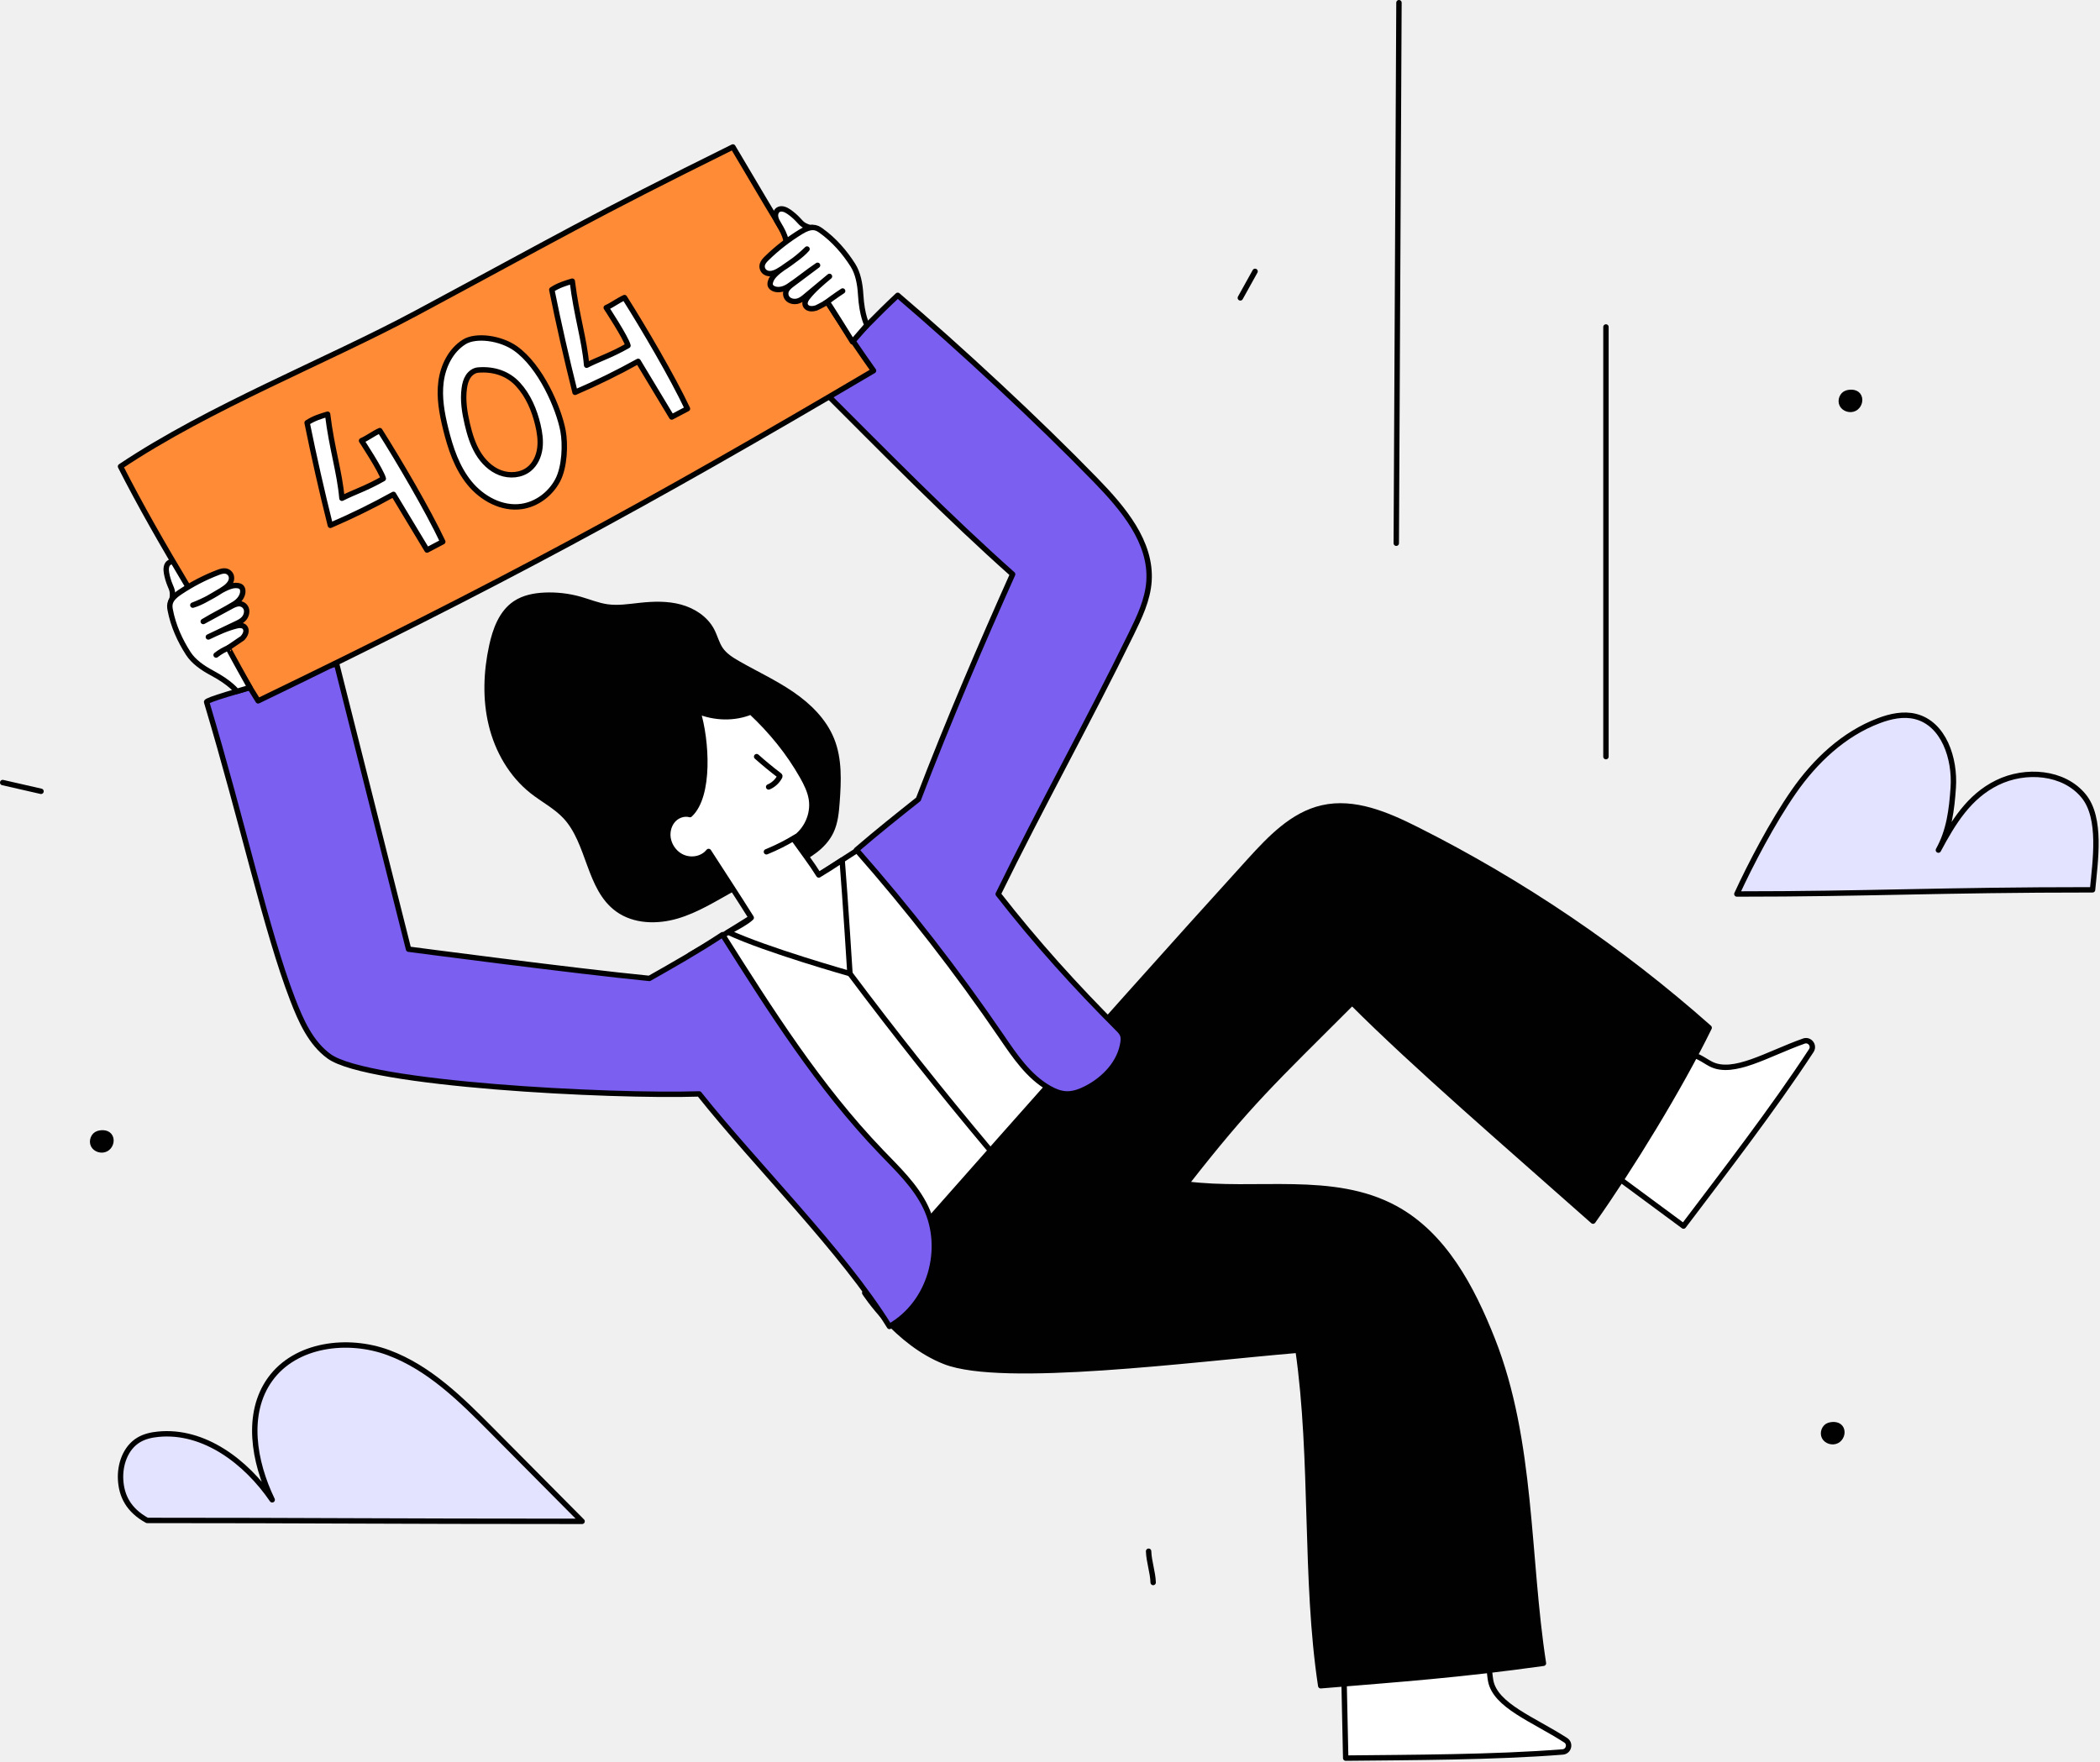
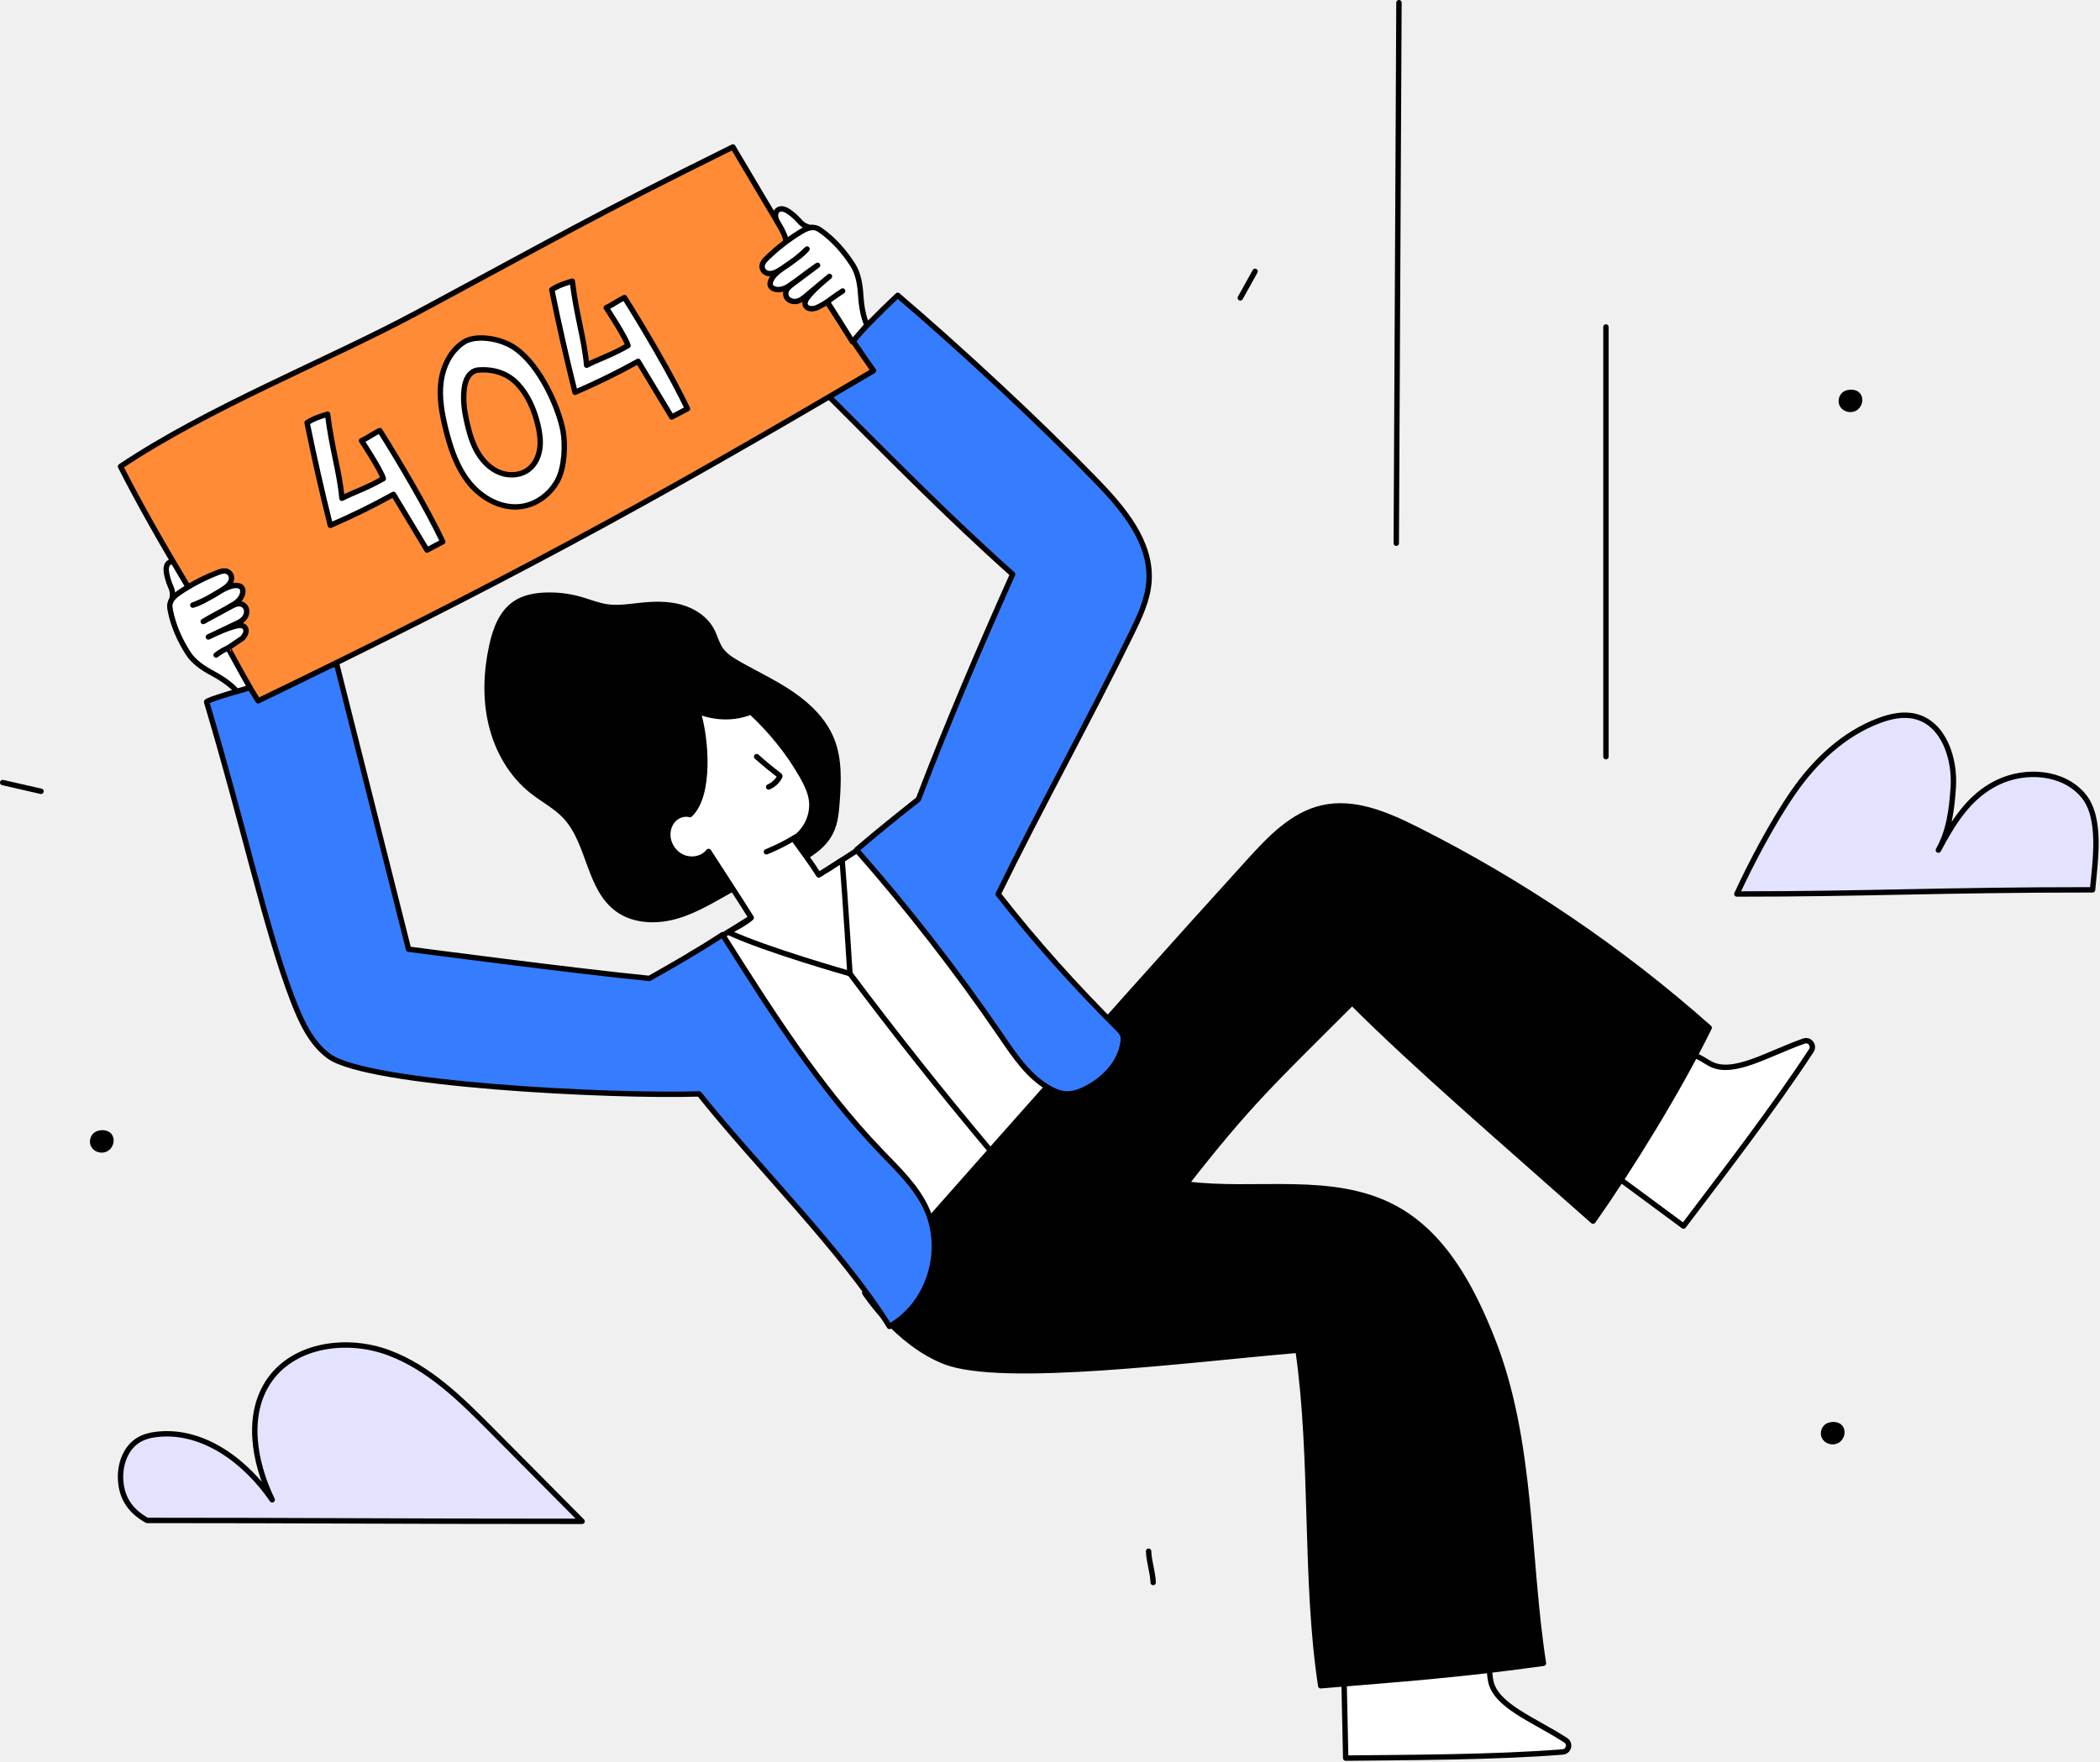
<svg xmlns="http://www.w3.org/2000/svg" width="584" height="490" viewBox="0 0 584 490" fill="none" style="width: 100%; height: 100%;">
  <g clip-path="url(#clip0_35_1269)">
    <path d="M446.608 325.091L468.177 341.027C479.033 326.657 493.186 308.33 503.715 292.216C504.641 290.799 503.241 289.004 501.645 289.569C491.525 293.15 482.046 299.188 475.762 295.951C473.539 294.806 471.243 292.719 468.917 293.64C467.898 294.043 467.186 294.956 466.524 295.829C458.569 306.326 450.614 316.823 446.606 325.091H446.608Z" fill="white" stroke="#010101" stroke-width="1.5" stroke-linecap="round" stroke-linejoin="round" />
    <path d="M241.441 234.488C253.685 244.237 265.93 253.987 278.174 263.736C283.243 267.772 288.538 272.112 290.791 278.186C292.68 283.278 292.167 288.915 293.064 294.272C293.504 296.897 294.288 299.563 293.766 302.173C293.313 304.435 291.929 306.381 290.578 308.251C282.39 319.588 274.121 331.016 263.762 340.411C262.415 341.633 260.983 342.848 259.25 343.399C255.767 344.506 252.052 342.683 249.079 340.558C243.829 336.805 239.451 331.98 235.197 327.127C227.149 317.949 219.381 308.527 211.835 298.933C206.555 292.22 201.372 285.406 196.952 278.098C194.541 274.112 193.106 270.116 191.916 265.611C199.553 261.465 238.639 236.436 241.44 234.489L241.441 234.488Z" fill="white" stroke="#010101" stroke-width="1.5" stroke-linecap="round" stroke-linejoin="round" />
    <path d="M373.659 462.198L374.231 489.01C392.24 488.818 415.395 488.817 434.585 487.3C436.272 487.167 436.837 484.962 435.415 484.044C426.395 478.224 415.823 474.412 414.543 467.46C414.09 465.001 414.338 461.908 412.188 460.63C411.246 460.07 410.088 460.064 408.993 460.074C395.823 460.194 382.653 460.314 373.659 462.197V462.198Z" fill="white" stroke="#010101" stroke-width="1.5" stroke-linecap="round" stroke-linejoin="round" />
    <path d="M240.473 359.607C240.473 359.607 307.055 283.914 347.474 239.488C353.19 233.205 359.439 226.601 367.719 224.711C376.622 222.679 385.715 226.581 393.875 230.681C423.258 245.444 450.709 264.046 475.31 285.865C467.182 302.522 453.33 325.104 443.017 339.652C418.778 318.154 393.728 296.605 376.015 278.891C353.849 301.057 347.463 306.736 329.814 329.325C349.35 331.847 370.643 326.683 387.958 336.074C401.561 343.452 409.34 358.199 415.026 372.591C426.211 400.905 424.653 433.151 429.221 462.634C405.764 465.916 389.982 467.006 367.286 468.886C362.783 439.201 365.345 405.987 360.985 375.552C330.987 378.08 278.825 384.963 262.817 378.743C249.43 373.541 240.472 359.606 240.472 359.606L240.473 359.607Z" fill="#010101" stroke="#010101" stroke-width="1.5" stroke-linecap="round" stroke-linejoin="round" />
    <path d="M581.929 247.5C582.673 239.518 584.525 227.601 579.449 221.396C573.908 214.623 563.267 213.84 555.411 217.696C547.555 221.553 543.176 228.731 539.056 236.452C542.062 231.051 542.765 225.257 543.188 219.09C543.744 210.978 540.562 201.254 532.674 199.283C529.307 198.442 525.738 199.23 522.491 200.455C512.719 204.14 504.768 211.657 498.811 220.234C492.854 228.812 486.819 240.399 483.014 248.662C520.011 248.662 539.169 247.5 581.929 247.5Z" fill="#E3E3FF" stroke="#010101" stroke-width="1.5" stroke-linecap="round" stroke-linejoin="round" />
    <path d="M161.877 423.154C153.968 415.18 144.687 405.835 136.778 397.861C128.266 389.279 119.375 380.448 108.043 376.24C96.711 372.033 82.191 373.828 75.124 383.634C68.256 393.165 70.581 406.59 75.694 417.166C68.471 406.606 56.749 397.679 44.016 398.921C42.125 399.105 40.22 399.525 38.588 400.497C34.89 402.697 33.277 407.387 33.547 411.682C33.817 415.977 35.633 420.002 40.912 422.899C87.839 422.899 105.382 423.155 161.878 423.155L161.877 423.154Z" fill="#E3E3FF" stroke="#010101" stroke-width="1.5" stroke-linecap="round" stroke-linejoin="round" />
    <path d="M220.659 240.091C224.833 238.069 229.089 235.482 231.089 231.297C232.299 228.767 232.555 225.901 232.762 223.104C233.194 217.26 233.46 211.186 231.275 205.749C229.139 200.435 224.841 196.25 220.109 193.025C215.377 189.799 210.147 187.388 205.179 184.539C203.378 183.506 201.556 182.364 200.38 180.653C199.274 179.045 198.836 177.075 197.925 175.348C196.185 172.051 192.786 169.855 189.189 168.876C185.592 167.898 181.788 168.011 178.08 168.405C175 168.733 171.891 169.249 168.825 168.811C166.242 168.443 163.807 167.413 161.296 166.703C158.099 165.799 154.755 165.414 151.436 165.567C148.584 165.699 145.664 166.261 143.293 167.851C139.453 170.426 137.74 175.172 136.761 179.691C135.202 186.885 134.906 194.432 136.642 201.586C138.377 208.74 142.236 215.479 148.01 220.046C151.041 222.443 154.571 224.242 157.214 227.062C164.066 234.375 163.664 247.051 171.786 252.921C176.432 256.279 182.786 256.378 188.284 254.757C193.782 253.136 198.689 250.012 203.708 247.244C208.727 244.476 214.535 243.055 220.66 240.089L220.659 240.091Z" fill="#010101" stroke="#010101" stroke-width="1.5" stroke-linecap="round" stroke-linejoin="round" />
    <path d="M191.872 226.572C190.354 226.169 188.662 226.679 187.514 227.751C186.366 228.823 185.749 230.4 185.71 231.971C185.644 234.667 187.331 237.324 189.798 238.412C192.266 239.5 195.365 238.952 197.064 236.834C200.771 242.602 205.416 249.651 208.915 255.263C207.485 256.575 205.58 257.564 202.479 259.275C213.14 264.271 236.369 270.812 236.369 270.812C236.369 270.812 235.067 249.941 234.198 239.231C231.474 241.057 229.951 241.993 227.696 243.369C225.751 240.229 223.008 236.629 220.677 233.345C224.265 231.049 226.302 226.549 225.661 222.338C225.313 220.056 224.265 217.944 223.129 215.934C219.397 209.331 214.55 203.359 208.836 198.012C204.204 199.908 198.781 199.773 194.041 197.814C196.535 205.89 197.502 221.315 191.872 226.572Z" fill="white" stroke="#010101" stroke-width="1.5" stroke-linecap="round" stroke-linejoin="round" />
    <path d="M210.417 210.457C212.442 212.261 214.536 213.986 216.693 215.629C216.771 215.688 216.854 215.757 216.871 215.853C216.885 215.934 216.847 216.013 216.808 216.086C216.15 217.33 215.052 218.335 213.756 218.882" stroke="#010101" stroke-width="1.5" stroke-linecap="round" stroke-linejoin="round" />
-     <path d="M255.398 222.315C249.796 226.765 244.194 231.216 238.176 236.388C252.659 252.837 266.131 270.176 278.49 288.275C282.209 293.721 286.035 299.433 291.766 302.694C293.202 303.511 294.774 304.166 296.424 304.256C298.425 304.365 300.38 303.637 302.161 302.719C307.186 300.127 311.515 295.537 312.316 289.94C312.409 289.289 312.452 288.61 312.245 287.985C311.996 287.233 311.416 286.645 310.856 286.085C299.178 274.411 288.083 262.154 277.593 248.685C289.737 223.841 302.43 201.19 314.574 176.346C316.856 171.677 319.18 166.858 319.529 161.673C320.263 150.76 312.303 141.389 304.685 133.54C288.585 116.954 267.051 97.007 249.652 82.143C238.023 92.971 228.428 104.571 225.926 105.679C247.678 127.431 263.481 143.575 281.609 159.729C273.252 178.391 263.799 200.342 255.398 222.315Z" fill="#7B5FF1" stroke="#010101" stroke-width="1.5" stroke-linecap="round" stroke-linejoin="round" />
-     <path d="M93.614 184.65L113.619 264.013C113.619 264.013 160.013 270.127 180.586 272.14C187.373 268.294 194.161 264.448 200.931 259.977C214.281 281.099 227.756 302.382 245.066 320.402C249.643 325.167 254.57 329.819 257.429 335.776C262.932 347.241 258.771 362.456 247.357 368.946C234.325 347.903 210.245 324.152 194.446 304.267C169.574 305.065 102.439 301.621 91.576 293.848C86.413 290.154 83.649 283.873 81.371 277.947C73.98 258.72 67.792 229.806 57.459 195.261C57.151 194.231 93.614 184.65 93.614 184.65Z" fill="#7B5FF1" stroke="#010101" stroke-width="1.5" stroke-linecap="round" stroke-linejoin="round" />
+     <path d="M255.398 222.315C249.796 226.765 244.194 231.216 238.176 236.388C252.659 252.837 266.131 270.176 278.49 288.275C282.209 293.721 286.035 299.433 291.766 302.694C293.202 303.511 294.774 304.166 296.424 304.256C298.425 304.365 300.38 303.637 302.161 302.719C307.186 300.127 311.515 295.537 312.316 289.94C312.409 289.289 312.452 288.61 312.245 287.985C311.996 287.233 311.416 286.645 310.856 286.085C299.178 274.411 288.083 262.154 277.593 248.685C289.737 223.841 302.43 201.19 314.574 176.346C316.856 171.677 319.18 166.858 319.529 161.673C320.263 150.76 312.303 141.389 304.685 133.54C288.585 116.954 267.051 97.007 249.652 82.143C238.023 92.971 228.428 104.571 225.926 105.679C247.678 127.431 263.481 143.575 281.609 159.729C273.252 178.391 263.799 200.342 255.398 222.315Z" fill="#367CFf" stroke="#010101" stroke-width="1.5" stroke-linecap="round" stroke-linejoin="round" />
+     <path d="M93.614 184.65L113.619 264.013C113.619 264.013 160.013 270.127 180.586 272.14C187.373 268.294 194.161 264.448 200.931 259.977C214.281 281.099 227.756 302.382 245.066 320.402C249.643 325.167 254.57 329.819 257.429 335.776C262.932 347.241 258.771 362.456 247.357 368.946C234.325 347.903 210.245 324.152 194.446 304.267C169.574 305.065 102.439 301.621 91.576 293.848C86.413 290.154 83.649 283.873 81.371 277.947C73.98 258.72 67.792 229.806 57.459 195.261C57.151 194.231 93.614 184.65 93.614 184.65Z" fill="#367CFf" stroke="#010101" stroke-width="1.5" stroke-linecap="round" stroke-linejoin="round" />
    <path d="M236.369 270.811C248.744 287.342 261.588 303.503 274.852 319.331" stroke="#010101" stroke-width="1.5" stroke-linecap="round" stroke-linejoin="round" />
    <path d="M213.14 236.925C215.967 235.773 218.701 234.392 221.305 232.8" stroke="#010101" stroke-width="1.5" stroke-linecap="round" stroke-linejoin="round" />
    <path d="M309.835 330.067C317.112 329.673 324.403 329.553 331.689 329.706Z" fill="white" />
    <path d="M309.835 330.067C317.112 329.673 324.403 329.553 331.689 329.706" stroke="#010101" stroke-width="1.5" stroke-linecap="round" stroke-linejoin="round" />
    <path d="M389.044 0.75C388.795 50.866 388.546 100.982 388.297 151.098" stroke="#010101" stroke-width="1.5" stroke-linecap="round" stroke-linejoin="round" />
    <path d="M446.608 90.943V210.457" stroke="#010101" stroke-width="1.5" stroke-linecap="round" stroke-linejoin="round" />
    <path d="M47.624 167.028C48.033 166.55 48.018 165.128 47.909 164.508C47.8 163.888 47.524 163.313 47.285 162.731C46.846 161.666 46.521 160.555 46.316 159.421C46.122 158.347 46.151 157.01 47.089 156.452C47.736 156.067 48.596 156.239 49.215 156.668C49.834 157.097 50.266 157.739 50.692 158.36C51.612 159.699 52.596 161.03 53.902 161.996C54.193 162.211 54.532 162.468 54.527 162.83C54.525 162.991 54.451 163.141 54.375 163.283C53.813 164.335 53.046 165.277 52.131 166.041C51.47 166.593 50.714 167.06 49.872 167.24C49.03 167.42 48.19 168.015 47.625 167.027L47.624 167.028Z" fill="white" stroke="#010101" stroke-width="1.5" stroke-linecap="round" stroke-linejoin="round" />
    <path d="M242.928 103.107C179.159 140.733 138.458 162.741 71.785 194.942C59.441 174.948 44.416 151.235 33.516 129.748C58.227 113.19 90.848 100.45 115.78 87.07C154.735 66.165 164.473 60.327 203.818 40.874C216.279 61.986 228.739 83.098 242.928 103.107Z" fill="#FF8B37" stroke="#010101" stroke-width="1.5" stroke-linecap="round" stroke-linejoin="round" />
    <path d="M85.404 117.585C87.34 127.145 89.496 136.661 91.869 146.122C97.858 143.545 103.718 140.669 109.42 137.508C112.53 142.669 115.641 147.831 118.751 152.992C120.212 152.223 121.673 151.454 123.134 150.684C118.938 141.78 110.889 128.09 105.623 119.774C103.828 120.587 102.341 121.768 100.545 122.581C100.545 122.581 106.067 130.966 106.592 133.131C101.672 135.928 98.792 136.715 95.091 138.59C94.434 131.168 92.3 124.959 91.101 115.203C89.193 115.773 87.285 116.343 85.405 117.584L85.404 117.585Z" fill="white" stroke="#010101" stroke-width="1.5" stroke-linecap="round" stroke-linejoin="round" />
    <path d="M153.451 80.584C155.387 90.144 157.543 99.66 159.916 109.121C165.905 106.544 171.765 103.668 177.467 100.507C180.577 105.668 183.688 110.83 186.798 115.991C188.259 115.222 189.72 114.453 191.181 113.683C186.985 104.779 178.936 91.089 173.67 82.773C171.875 83.586 170.388 84.767 168.592 85.58C168.592 85.58 174.114 93.965 174.639 96.13C169.719 98.927 166.839 99.714 163.138 101.589C162.481 94.167 160.347 87.958 159.148 78.202C157.24 78.772 155.332 79.342 153.452 80.583L153.451 80.584Z" fill="white" stroke="#010101" stroke-width="1.5" stroke-linecap="round" stroke-linejoin="round" />
    <path d="M129.082 95.113C125.352 97.456 123.22 101.8 122.648 106.167C122.076 110.534 122.881 114.963 123.933 119.24C125.257 124.624 127.052 130.048 130.551 134.35C134.05 138.651 139.568 141.66 145.056 140.871C149.289 140.262 153.064 137.399 155.074 133.625C157.084 129.851 157.253 123.477 156.579 119.869C155.381 113.452 150.329 101.879 143.386 96.939C139.183 93.949 132.329 93.073 129.081 95.113H129.082Z" fill="white" stroke="#010101" stroke-width="1.5" stroke-linecap="round" stroke-linejoin="round" />
    <path d="M132.964 102.924C131.818 103.019 130.802 103.782 130.176 104.746C129.55 105.71 129.268 106.859 129.112 107.998C128.655 111.336 129.195 114.731 129.969 118.01C130.619 120.763 131.449 123.509 132.894 125.94C134.339 128.371 136.458 130.486 139.103 131.487C141.748 132.488 144.943 132.234 147.145 130.458C148.862 129.072 149.832 126.911 150.124 124.724C150.416 122.537 150.088 120.311 149.578 118.164C148.602 114.056 146.906 110.03 144.05 106.92C141.194 103.81 137.225 102.571 132.964 102.924Z" fill="#FF8B37" stroke="#010101" stroke-width="1.5" stroke-linecap="round" stroke-linejoin="round" />
    <path d="M49.966 164.76C53.354 162.495 56.921 160.642 60.601 159.235C61.293 158.971 62.013 158.719 62.732 158.83C63.451 158.941 64.172 159.507 64.349 160.374C64.631 161.76 63.495 162.913 62.486 163.612C59.677 165.558 56.702 167.139 53.626 168.319C58.718 166.846 63.501 161.713 66.774 163.062C67.977 163.558 67.95 166.264 65.115 168.008C62.217 169.791 59.412 171.089 56.518 172.87C59.043 171.501 61.567 170.133 64.092 168.764C64.862 168.347 65.66 167.922 66.501 167.921C67.342 167.921 68.244 168.46 68.518 169.441C68.773 170.353 68.416 171.389 67.846 172.049C67.276 172.709 66.527 173.071 65.798 173.419C63.178 174.669 60.559 175.919 57.939 177.169C60.529 175.943 63.135 174.711 65.859 174.063C66.781 173.843 67.998 173.88 68.34 174.959C68.63 175.873 68.042 176.834 67.454 177.495C67.454 177.495 64.984 179.167 63.468 180.207C63.353 180.286 69.496 191.238 69.496 191.238L65.856 192.298C65.856 192.298 64.199 189.973 58.864 187.134C56.338 185.79 53.816 184.008 52.383 181.793C50.077 178.228 48.18 174.11 47.331 169.628C47.033 168.052 47.159 166.635 49.966 164.758V164.76Z" fill="white" stroke="#010101" stroke-width="1.5" stroke-linecap="round" stroke-linejoin="round" />
    <path d="M63.806 180.066C62.501 180.597 61.223 181.308 60.098 182.191Z" fill="white" />
    <path d="M63.806 180.066C62.501 180.597 61.223 181.308 60.098 182.191" stroke="#010101" stroke-width="1.5" stroke-linecap="round" stroke-linejoin="round" />
    <path d="M225.769 63.273C225.164 63.445 223.878 62.836 223.361 62.479C222.844 62.122 222.436 61.63 222.008 61.169C221.224 60.325 220.35 59.565 219.406 58.906C218.512 58.281 217.285 57.749 216.386 58.367C215.766 58.794 215.563 59.647 215.694 60.388C215.825 61.129 216.228 61.79 216.614 62.437C217.446 63.832 218.244 65.282 218.576 66.872C218.65 67.226 218.742 67.641 219.073 67.788C219.22 67.853 219.388 67.849 219.548 67.839C220.738 67.768 221.914 67.465 222.991 66.953C223.769 66.583 224.509 66.092 225.024 65.402C225.539 64.712 226.431 64.198 225.769 63.273Z" fill="white" stroke="#010101" stroke-width="1.5" stroke-linecap="round" stroke-linejoin="round" />
    <path d="M222.73 64.453C219.257 66.583 216.083 69.049 213.268 71.803C212.739 72.321 212.209 72.87 212.01 73.569C211.811 74.268 212.023 75.16 212.737 75.683C213.878 76.518 215.401 75.968 216.457 75.344C219.399 73.606 222.078 71.565 224.435 69.264C220.97 73.273 214.308 75.472 214.167 79.009C214.115 80.309 216.585 81.415 219.353 79.569C222.183 77.682 224.534 75.677 227.361 73.792C225.063 75.513 222.765 77.234 220.467 78.955C219.766 79.48 219.047 80.027 218.695 80.79C218.343 81.553 218.457 82.598 219.234 83.257C219.956 83.87 221.047 83.979 221.884 83.736C222.721 83.493 223.364 82.965 223.984 82.449C226.214 80.592 228.444 78.735 230.674 76.879C228.478 78.719 226.271 80.571 224.544 82.774C223.959 83.52 223.484 84.64 224.322 85.402C225.031 86.047 226.15 85.915 226.996 85.657C226.996 85.657 228.479 84.965 230.057 84.022C230.177 83.951 237.073 95.071 237.073 95.071L241.113 90.392C241.113 90.392 239.693 87.915 239.342 81.884C239.176 79.028 238.611 75.993 237.197 73.765C234.922 70.181 231.973 66.737 228.255 64.094C226.948 63.164 225.607 62.688 222.73 64.453Z" fill="white" stroke="#010101" stroke-width="1.5" stroke-linecap="round" stroke-linejoin="round" />
    <path d="M229.534 84.328C230.543 83.586 232.488 82.138 234.334 80.939Z" fill="white" />
    <path d="M229.534 84.328C230.543 83.586 232.488 82.138 234.334 80.939" stroke="#010101" stroke-width="1.5" stroke-linecap="round" stroke-linejoin="round" />
    <path d="M513.567 109.326C512.303 109.723 511.674 111.397 512.286 112.572C512.898 113.747 514.531 114.214 515.717 113.623C516.894 113.037 517.506 111.469 516.945 110.28C516.384 109.091 514.836 108.927 513.567 109.326Z" fill="#010101" stroke="#010101" stroke-width="1.5" stroke-linecap="round" stroke-linejoin="round" />
    <path d="M27.274 315.301C26.01 315.698 25.381 317.372 25.993 318.547C26.605 319.722 28.238 320.189 29.424 319.598C30.601 319.012 31.213 317.444 30.652 316.255C30.091 315.066 28.543 314.902 27.274 315.301Z" fill="#010101" stroke="#010101" stroke-width="1.5" stroke-linecap="round" stroke-linejoin="round" />
    <path d="M508.634 396.453C507.37 396.85 506.741 398.524 507.353 399.699C507.966 400.874 509.598 401.341 510.784 400.75C511.961 400.164 512.573 398.596 512.012 397.407C511.451 396.218 509.903 396.054 508.634 396.453Z" fill="#010101" stroke="#010101" stroke-width="1.5" stroke-linecap="round" stroke-linejoin="round" />
    <path d="M0.75 217.664C4.303 218.476 7.856 219.288 11.409 220.1" stroke="#010101" stroke-width="1.5" stroke-linecap="round" stroke-linejoin="round" />
    <path d="M349.028 75.479C347.662 77.937 346.296 80.396 344.931 82.854" stroke="#010101" stroke-width="1.5" stroke-linecap="round" stroke-linejoin="round" />
    <path d="M319.422 431.469C319.511 434.368 320.599 437.267 320.688 440.165" stroke="#010101" stroke-width="1.5" stroke-linecap="round" stroke-linejoin="round" />
  </g>
  <defs>
    <clipPath id="clip0_35_1269">
      <rect width="583.629" height="489.76" fill="white" />
    </clipPath>
  </defs>
</svg>
